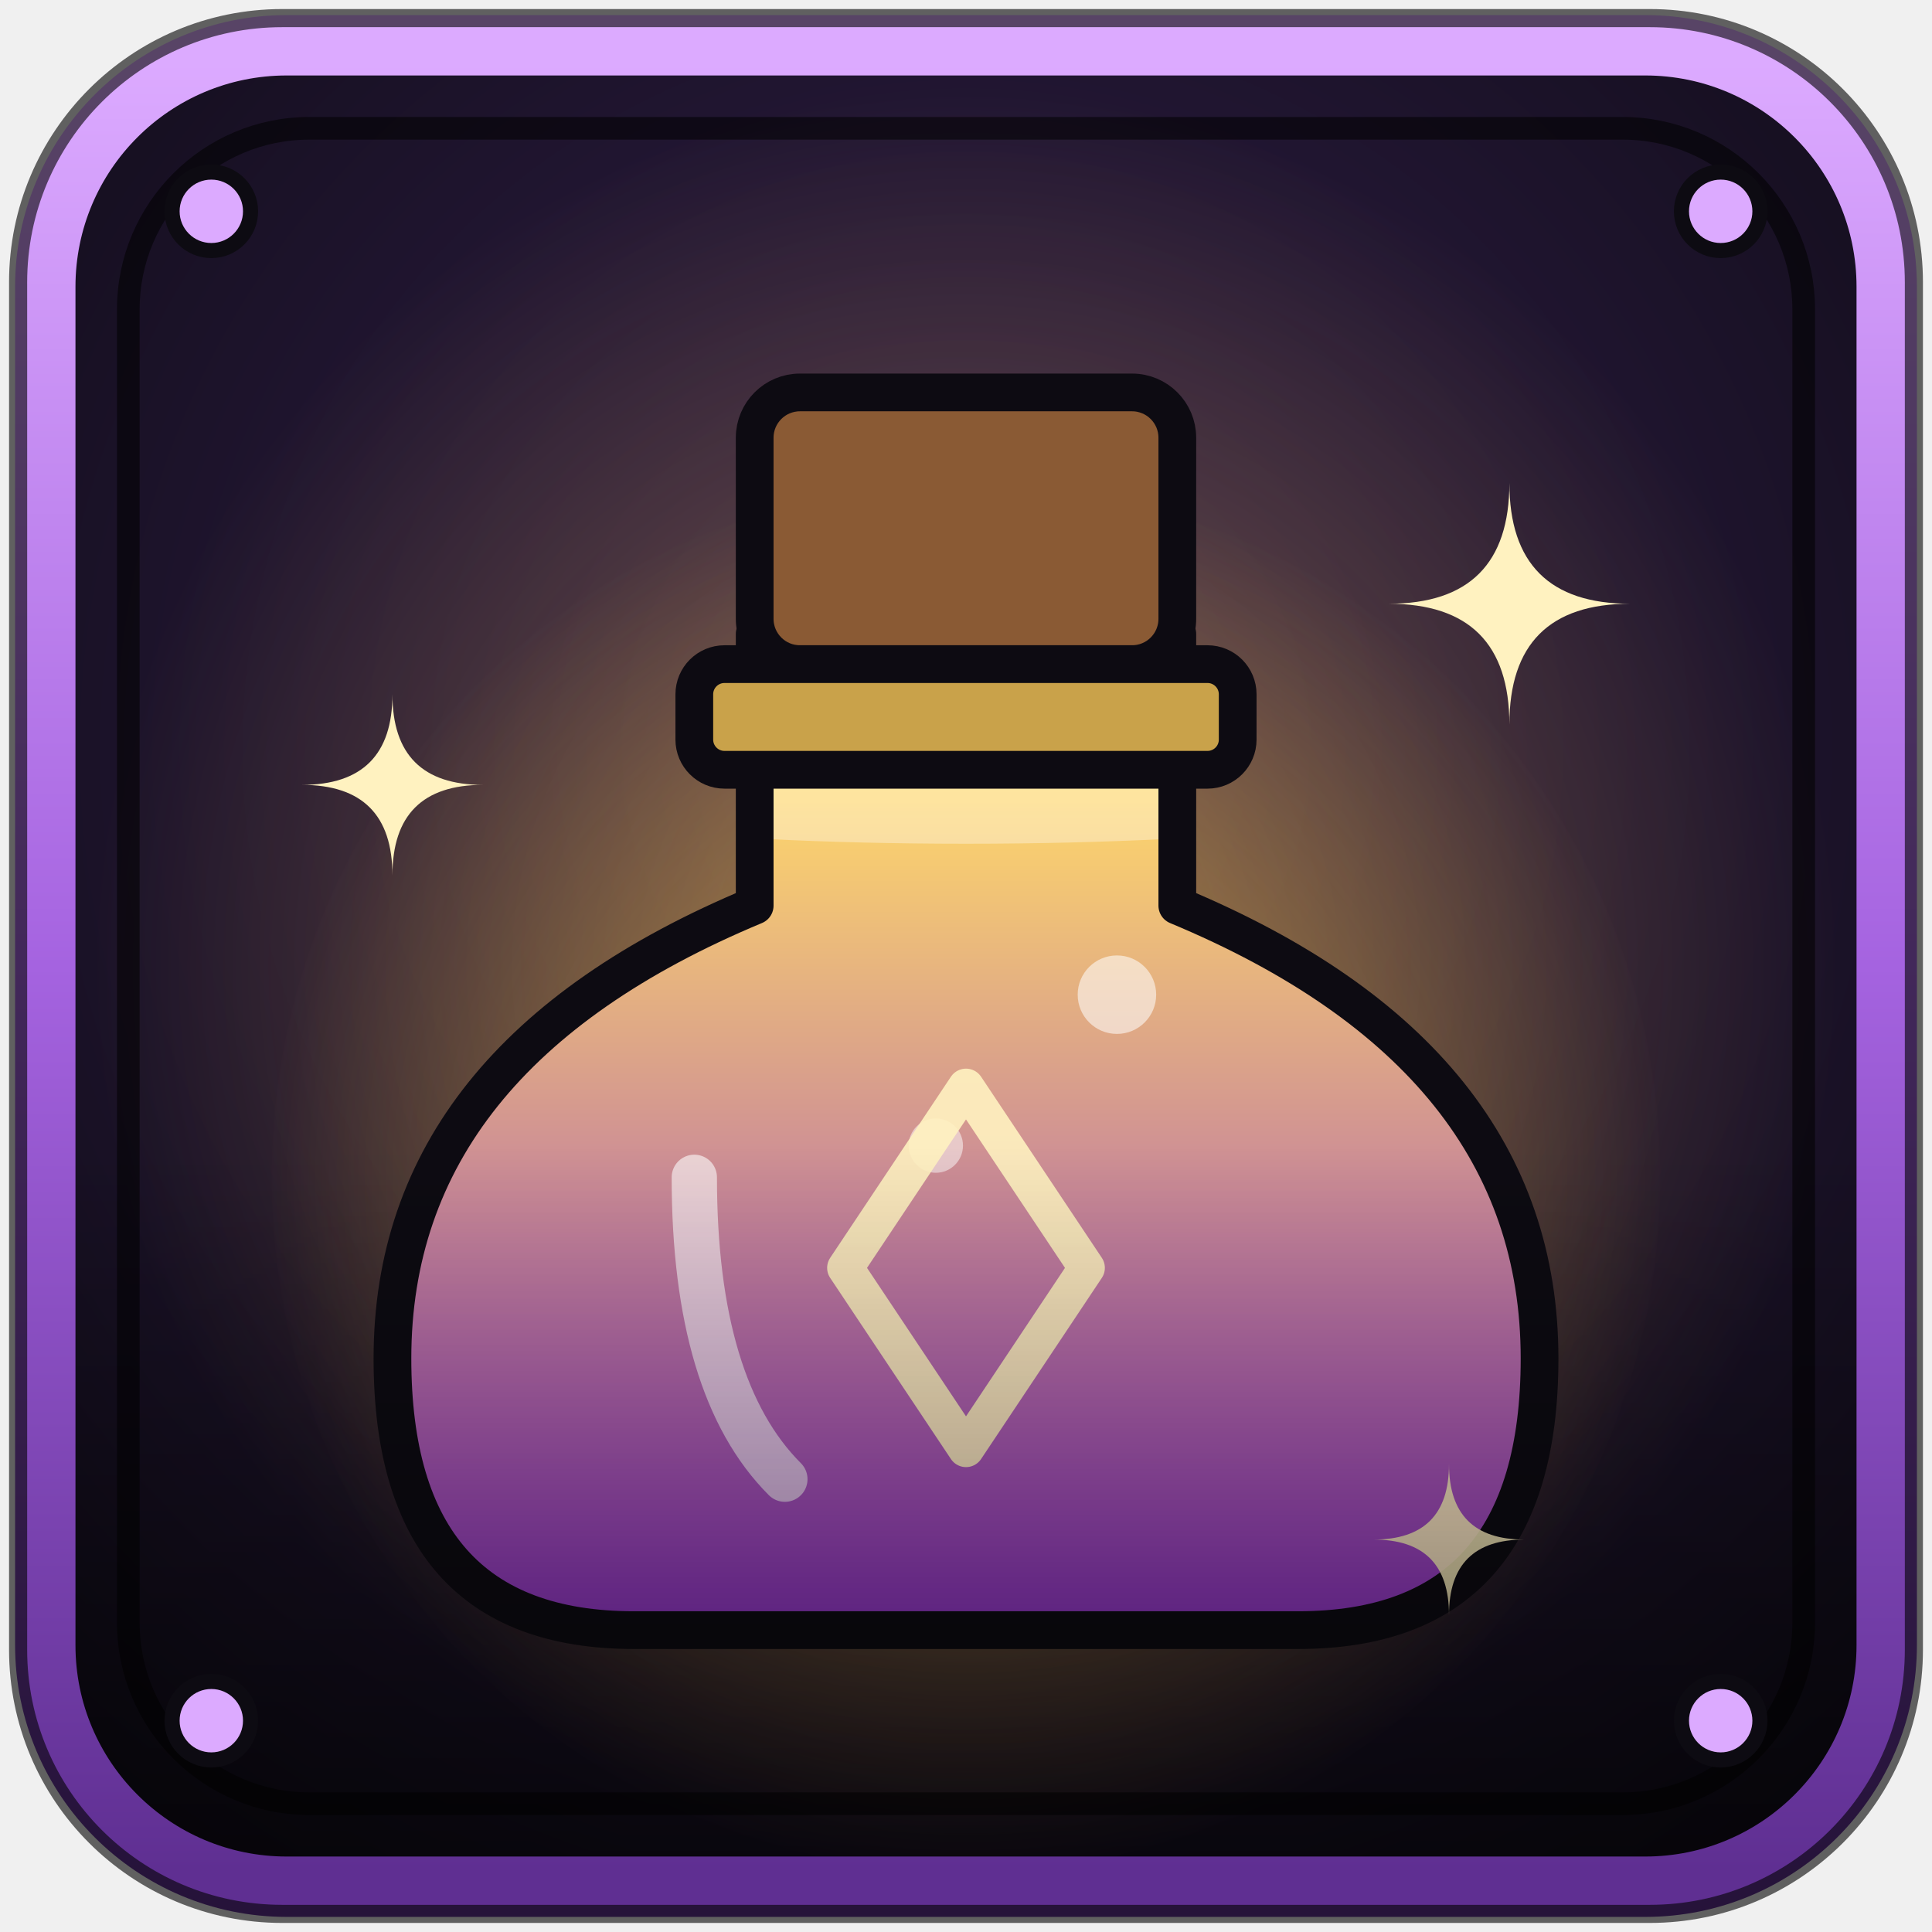
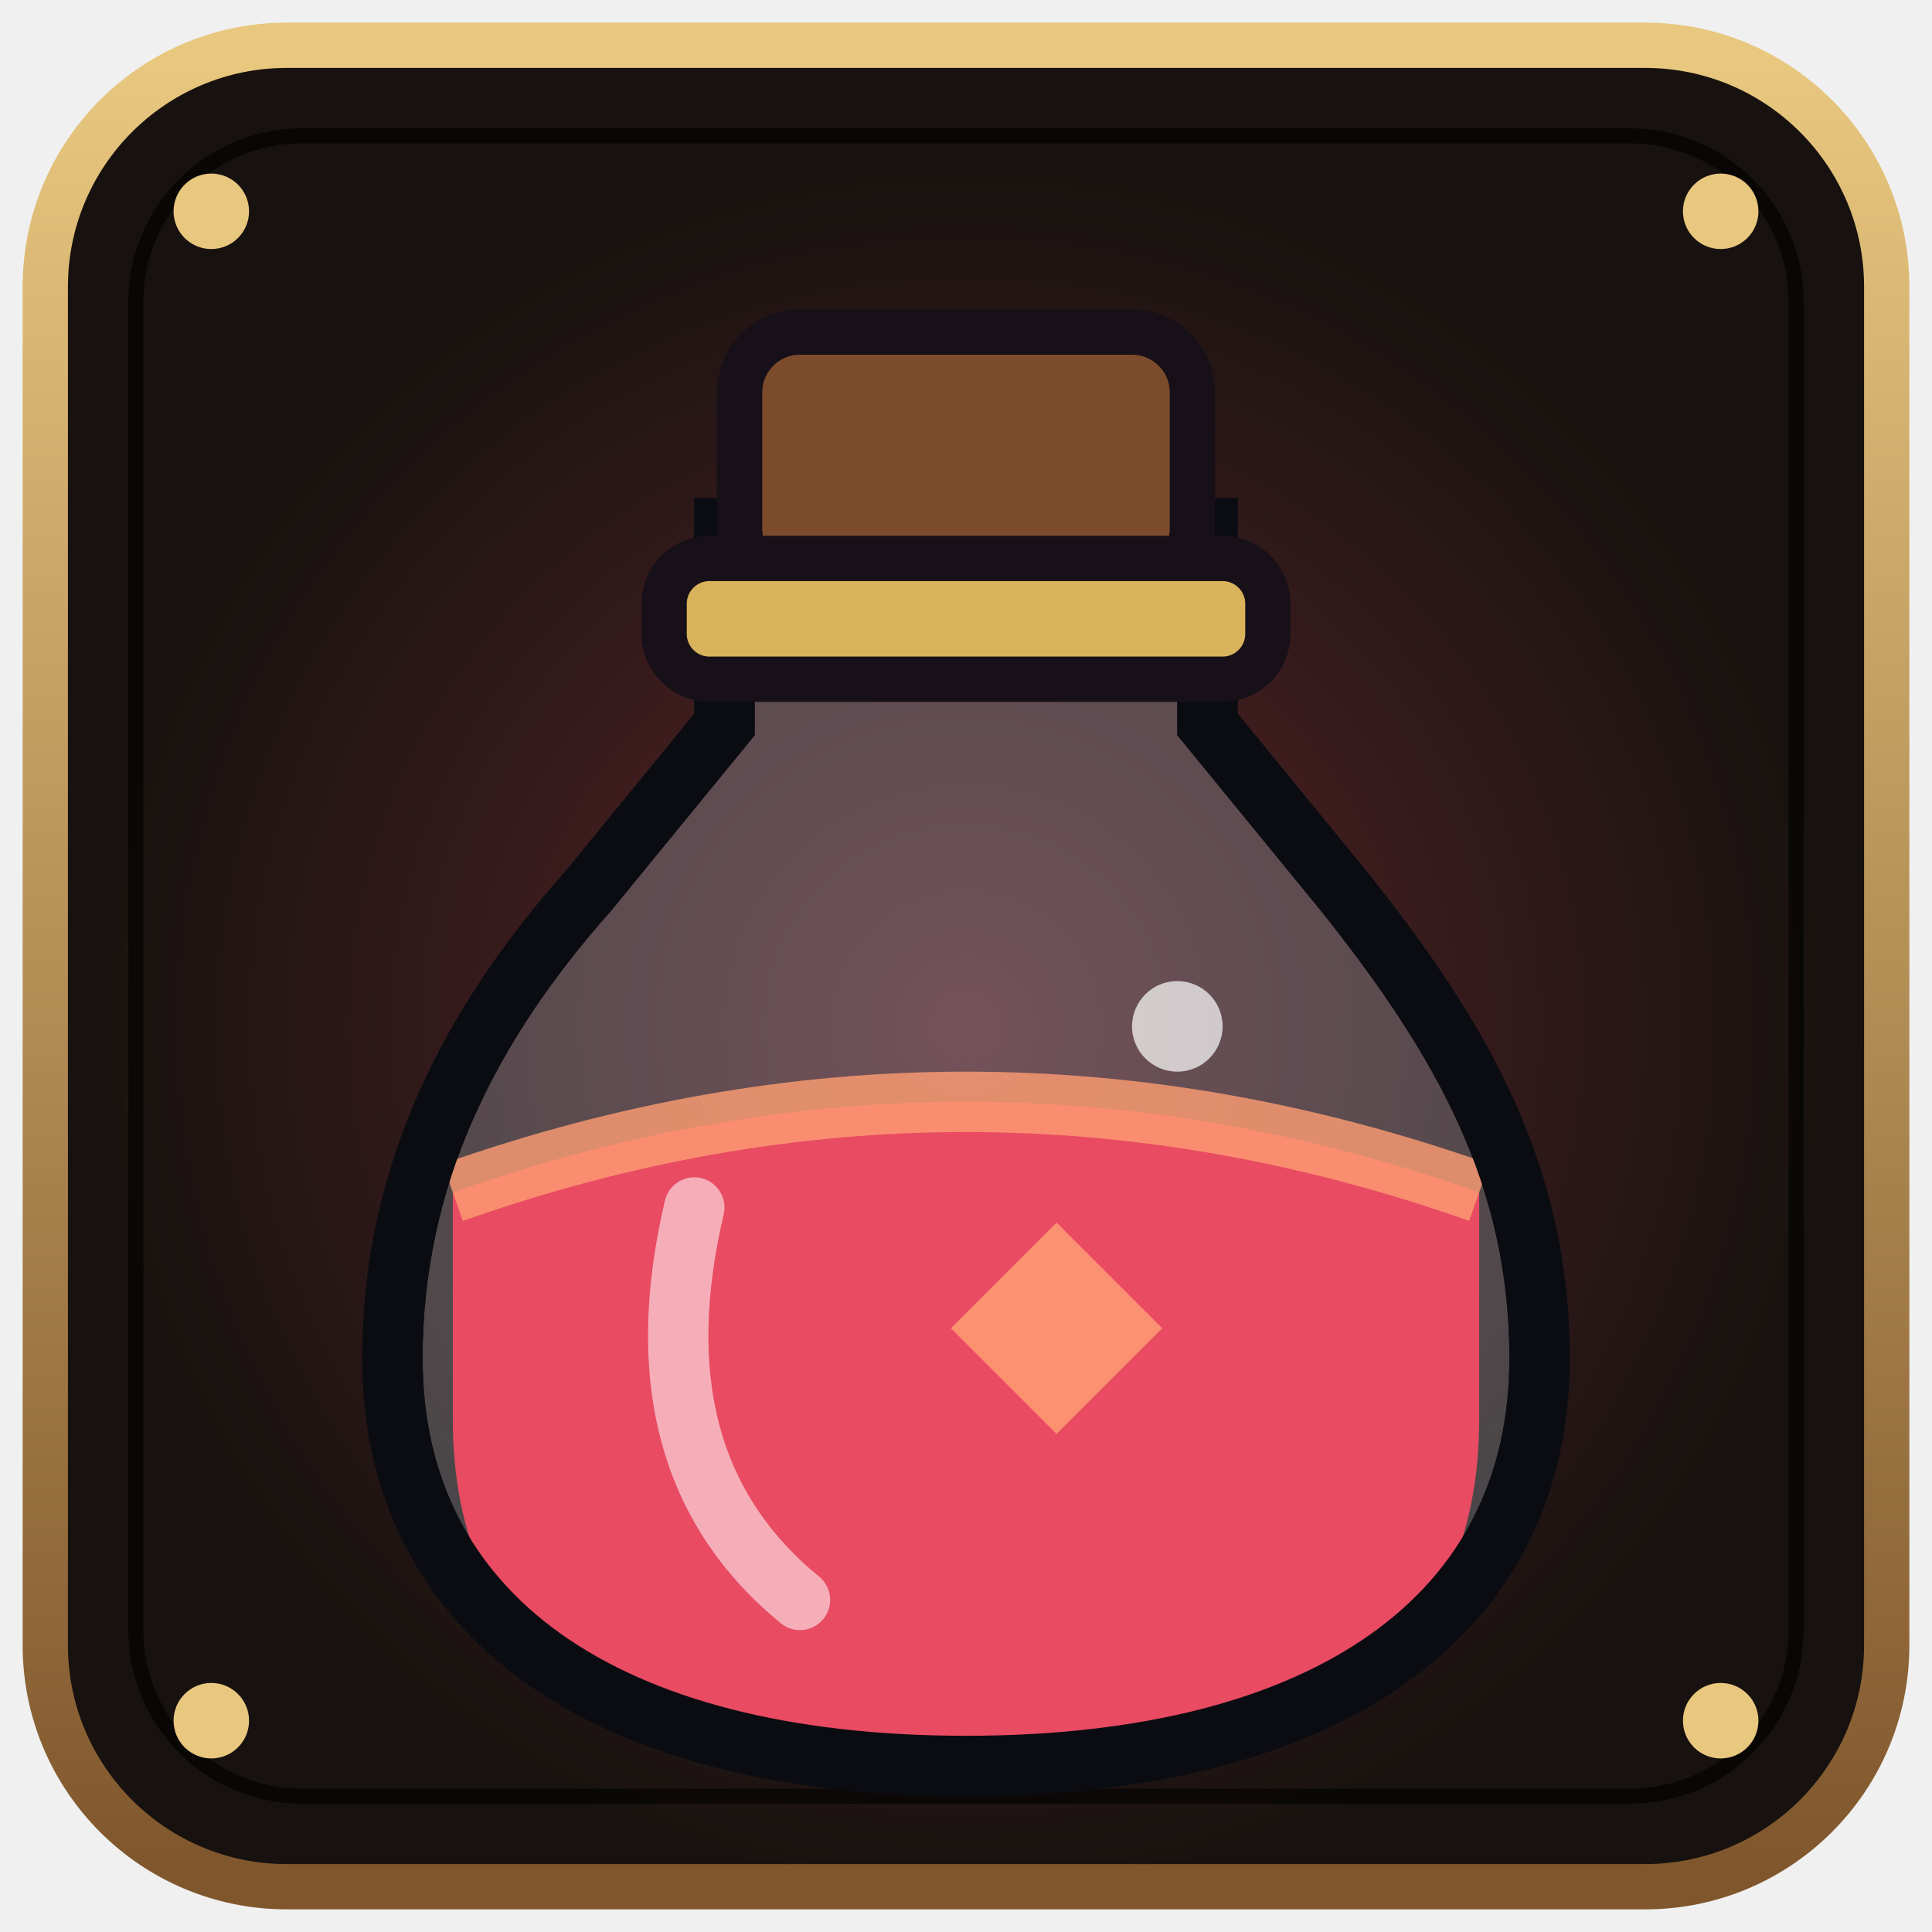
- <svg xmlns="http://www.w3.org/2000/svg" viewBox="0 0 128 128" width="128" height="128" role="img" aria-label="Greater Elixir">
+ <svg xmlns="http://www.w3.org/2000/svg" viewBox="0 0 128 128" width="128" height="128" role="img" aria-label="Elixir">
  <defs>
-     <radialGradient id="elixir_bg" cx=".5" cy=".38" r=".8">
-       <stop offset="0" stop-color="#33204d" />
-       <stop offset="1" stop-color="#0b0910" />
+     <radialGradient id="elixir_glow">
+       <stop stop-color="#e84b62" stop-opacity=".34" />
+       <stop offset="1" stop-color="#e84b62" stop-opacity="0" />
    </radialGradient>
-     <linearGradient id="elixir_rim" x1="0" y1="0" x2="0" y2="1">
-       <stop offset="0" stop-color="#dcaaff" />
-       <stop offset=".5" stop-color="#a563e0" />
-       <stop offset="1" stop-color="#5f2f92" />
+     <linearGradient id="elixir_edge" x2="0" y2="1">
+       <stop stop-color="#e8c77f" />
+       <stop offset="1" stop-color="#80572d" />
    </linearGradient>
-     <radialGradient id="elixir_gl" cx=".5" cy=".5" r=".5">
-       <stop offset="0" stop-color="#ffc84a" stop-opacity=".38" />
-       <stop offset="1" stop-color="#ffc84a" stop-opacity="0" />
-     </radialGradient>
-     <linearGradient id="elixir_vg" x1="0" y1="0" x2="0" y2="1">
-       <stop offset=".6" stop-color="#000" stop-opacity="0" />
-       <stop offset="1" stop-color="#000" stop-opacity=".55" />
-     </linearGradient>
-     <clipPath id="elixir_1">
-       <path d="M42 108 Q26 108 26 90 Q26 70 50 60 V42 H78 V60 Q102 70 102 90 Q102 108 86 108 Z" />
-     </clipPath>
-     <linearGradient id="elixir_2" x1="0" y1="0" x2="0" y2="1">
-       <stop offset="0" stop-color="#ffd86a" />
-       <stop offset="1" stop-color="#8a2ad0" />
-     </linearGradient>
-     <radialGradient id="elixir_3" cx="0.5" cy="0.5" r="0.5">
-       <stop offset="0" stop-color="#ffc84a" stop-opacity="0.5" />
-       <stop offset="1" stop-color="#ffc84a" stop-opacity="0" />
-     </radialGradient>
  </defs>
-   <rect x="3" y="3" width="122" height="122" rx="16" fill="url(#elixir_bg)" />
-   <circle cx="64" cy="64" r="58" fill="url(#elixir_gl)" />
-   <circle cx="64" cy="78" r="46" fill="url(#elixir_3)" />
-   <path d="M42 108 Q26 108 26 90 Q26 70 50 60 V42 H78 V60 Q102 70 102 90 Q102 108 86 108 Z" fill="#cfe4f0" fill-opacity=".22" />
-   <g clip-path="url(#elixir_1)">
-     <rect x="0" y="51.9" width="128" height="60.1" fill="url(#elixir_2)" />
-     <ellipse cx="64" cy="51.9" rx="34" ry="4" fill="#fff" fill-opacity=".35" />
+   <rect x="3" y="3" width="122" height="122" rx="16" fill="#17120f" />
+   <circle cx="64" cy="68" r="57" fill="url(#elixir_glow)" />
+   <rect x="3" y="3" width="122" height="122" rx="16" fill="none" stroke="url(#elixir_edge)" stroke-width="3" />
+   <rect x="9" y="9" width="110" height="110" rx="11" fill="none" stroke="#000" stroke-opacity=".6" />
+   <g transform="translate(64 70) scale(1) translate(-64 -70)">
+     <ellipse cx="64" cy="108" rx="31" ry="7" fill="#000" opacity=".35" />
+     <path d="M48 48V35h32v13l9 11c8 10 13 19 13 31 0 17-14 27-38 27S26 107 26 90c0-12 5-22 13-31z" fill="#b9d8e5" fill-opacity=".25" stroke="#11131a" stroke-width="4" />
+     <path d="M30 79q34-12 68 0v15q0 24-34 24T30 94z" fill="#e84b62" />
+     <path d="M30 79q34-12 68 0" fill="none" stroke="#ff9e73" stroke-width="4" opacity=".8" />
+     <path d="M48 48V35h32v13l9 11c8 10 13 19 13 31 0 17-14 27-38 27S26 107 26 90c0-12 5-22 13-31z" fill="none" stroke="#0b0c12" stroke-width="4" />
+     <path d="M46 80q-4 17 7 26" fill="none" stroke="#fff" stroke-width="4" opacity=".55" stroke-linecap="round" />
+     <rect x="49" y="22" width="30" height="17" rx="4" fill="#7b4b2c" stroke="#171018" stroke-width="3" />
+     <rect x="44" y="37" width="40" height="8" rx="3" fill="#d9b35c" stroke="#171018" stroke-width="3" />
+     <circle cx="78" cy="68" r="3" fill="#fff" opacity=".7" />
+     <path d="M63 88l7-7 7 7-7 7z" fill="#ff9e73" opacity=".85" />
  </g>
-   <path d="M42 108 Q26 108 26 90 Q26 70 50 60 V42 H78 V60 Q102 70 102 90 Q102 108 86 108 Z" fill="none" stroke="#0d0b12" stroke-width="2.5" stroke-linejoin="round" stroke-linecap="round" />
-   <path d="M46 78 Q46 92 52 98" fill="none" stroke="#fff" stroke-width="3" stroke-opacity="0.6" stroke-linecap="round" stroke-linejoin="round" />
-   <circle cx="74" cy="65.9" r="2.6" fill="#fff" fill-opacity=".55" />
-   <circle cx="62" cy="75.9" r="1.8" fill="#fff" fill-opacity=".5" />
-   <rect x="50" y="26" width="28" height="18" rx="3" fill="#8a5a34" stroke="#0d0b12" stroke-width="2.5" stroke-linejoin="round" stroke-linecap="round" />
-   <rect x="46" y="44" width="36" height="7" rx="2" fill="#c9a24a" stroke="#0d0b12" stroke-width="2.5" stroke-linejoin="round" stroke-linecap="round" />
-   <path d="M100 32 Q100 40 108 40 Q100 40 100 48 Q100 40 92 40 Q100 40 100 32 Z" fill="#fff2c0" fill-opacity="1" />
-   <path d="M26 46 Q26 52 32 52 Q26 52 26 58 Q26 52 20 52 Q26 52 26 46 Z" fill="#fff2c0" fill-opacity="1" />
-   <path d="M96 97 Q96 102 101 102 Q96 102 96 107 Q96 102 91 102 Q96 102 96 97 Z" fill="#fff2c0" fill-opacity="0.9" />
-   <path d="M56 84 L64 72 L72 84 L64 96 Z" fill="none" stroke="#fff2c0" stroke-width="2.4" stroke-opacity="0.9" stroke-linecap="round" stroke-linejoin="round" />
-   <rect x="3" y="3" width="122" height="122" rx="16" fill="url(#elixir_vg)" />
-   <rect x="8.5" y="8.5" width="111" height="111" rx="12" fill="none" stroke="#000" stroke-opacity=".55" stroke-width="1.5" />
-   <rect x="3" y="3" width="122" height="122" rx="16" fill="none" stroke="url(#elixir_rim)" stroke-width="4" />
-   <rect x="1.2" y="1.2" width="125.6" height="125.6" rx="17.5" fill="none" stroke="#000" stroke-opacity=".6" stroke-width="1.2" />
-   <circle cx="14" cy="14" r="2.6" fill="#dcaaff" stroke="#0d0b12" stroke-width="1" />
-   <circle cx="114" cy="14" r="2.6" fill="#dcaaff" stroke="#0d0b12" stroke-width="1" />
-   <circle cx="14" cy="114" r="2.6" fill="#dcaaff" stroke="#0d0b12" stroke-width="1" />
-   <circle cx="114" cy="114" r="2.6" fill="#dcaaff" stroke="#0d0b12" stroke-width="1" />
+   <circle cx="14" cy="14" r="2.5" fill="#e8c77f" />
+   <circle cx="114" cy="14" r="2.5" fill="#e8c77f" />
+   <circle cx="14" cy="114" r="2.5" fill="#e8c77f" />
+   <circle cx="114" cy="114" r="2.5" fill="#e8c77f" />
</svg>
